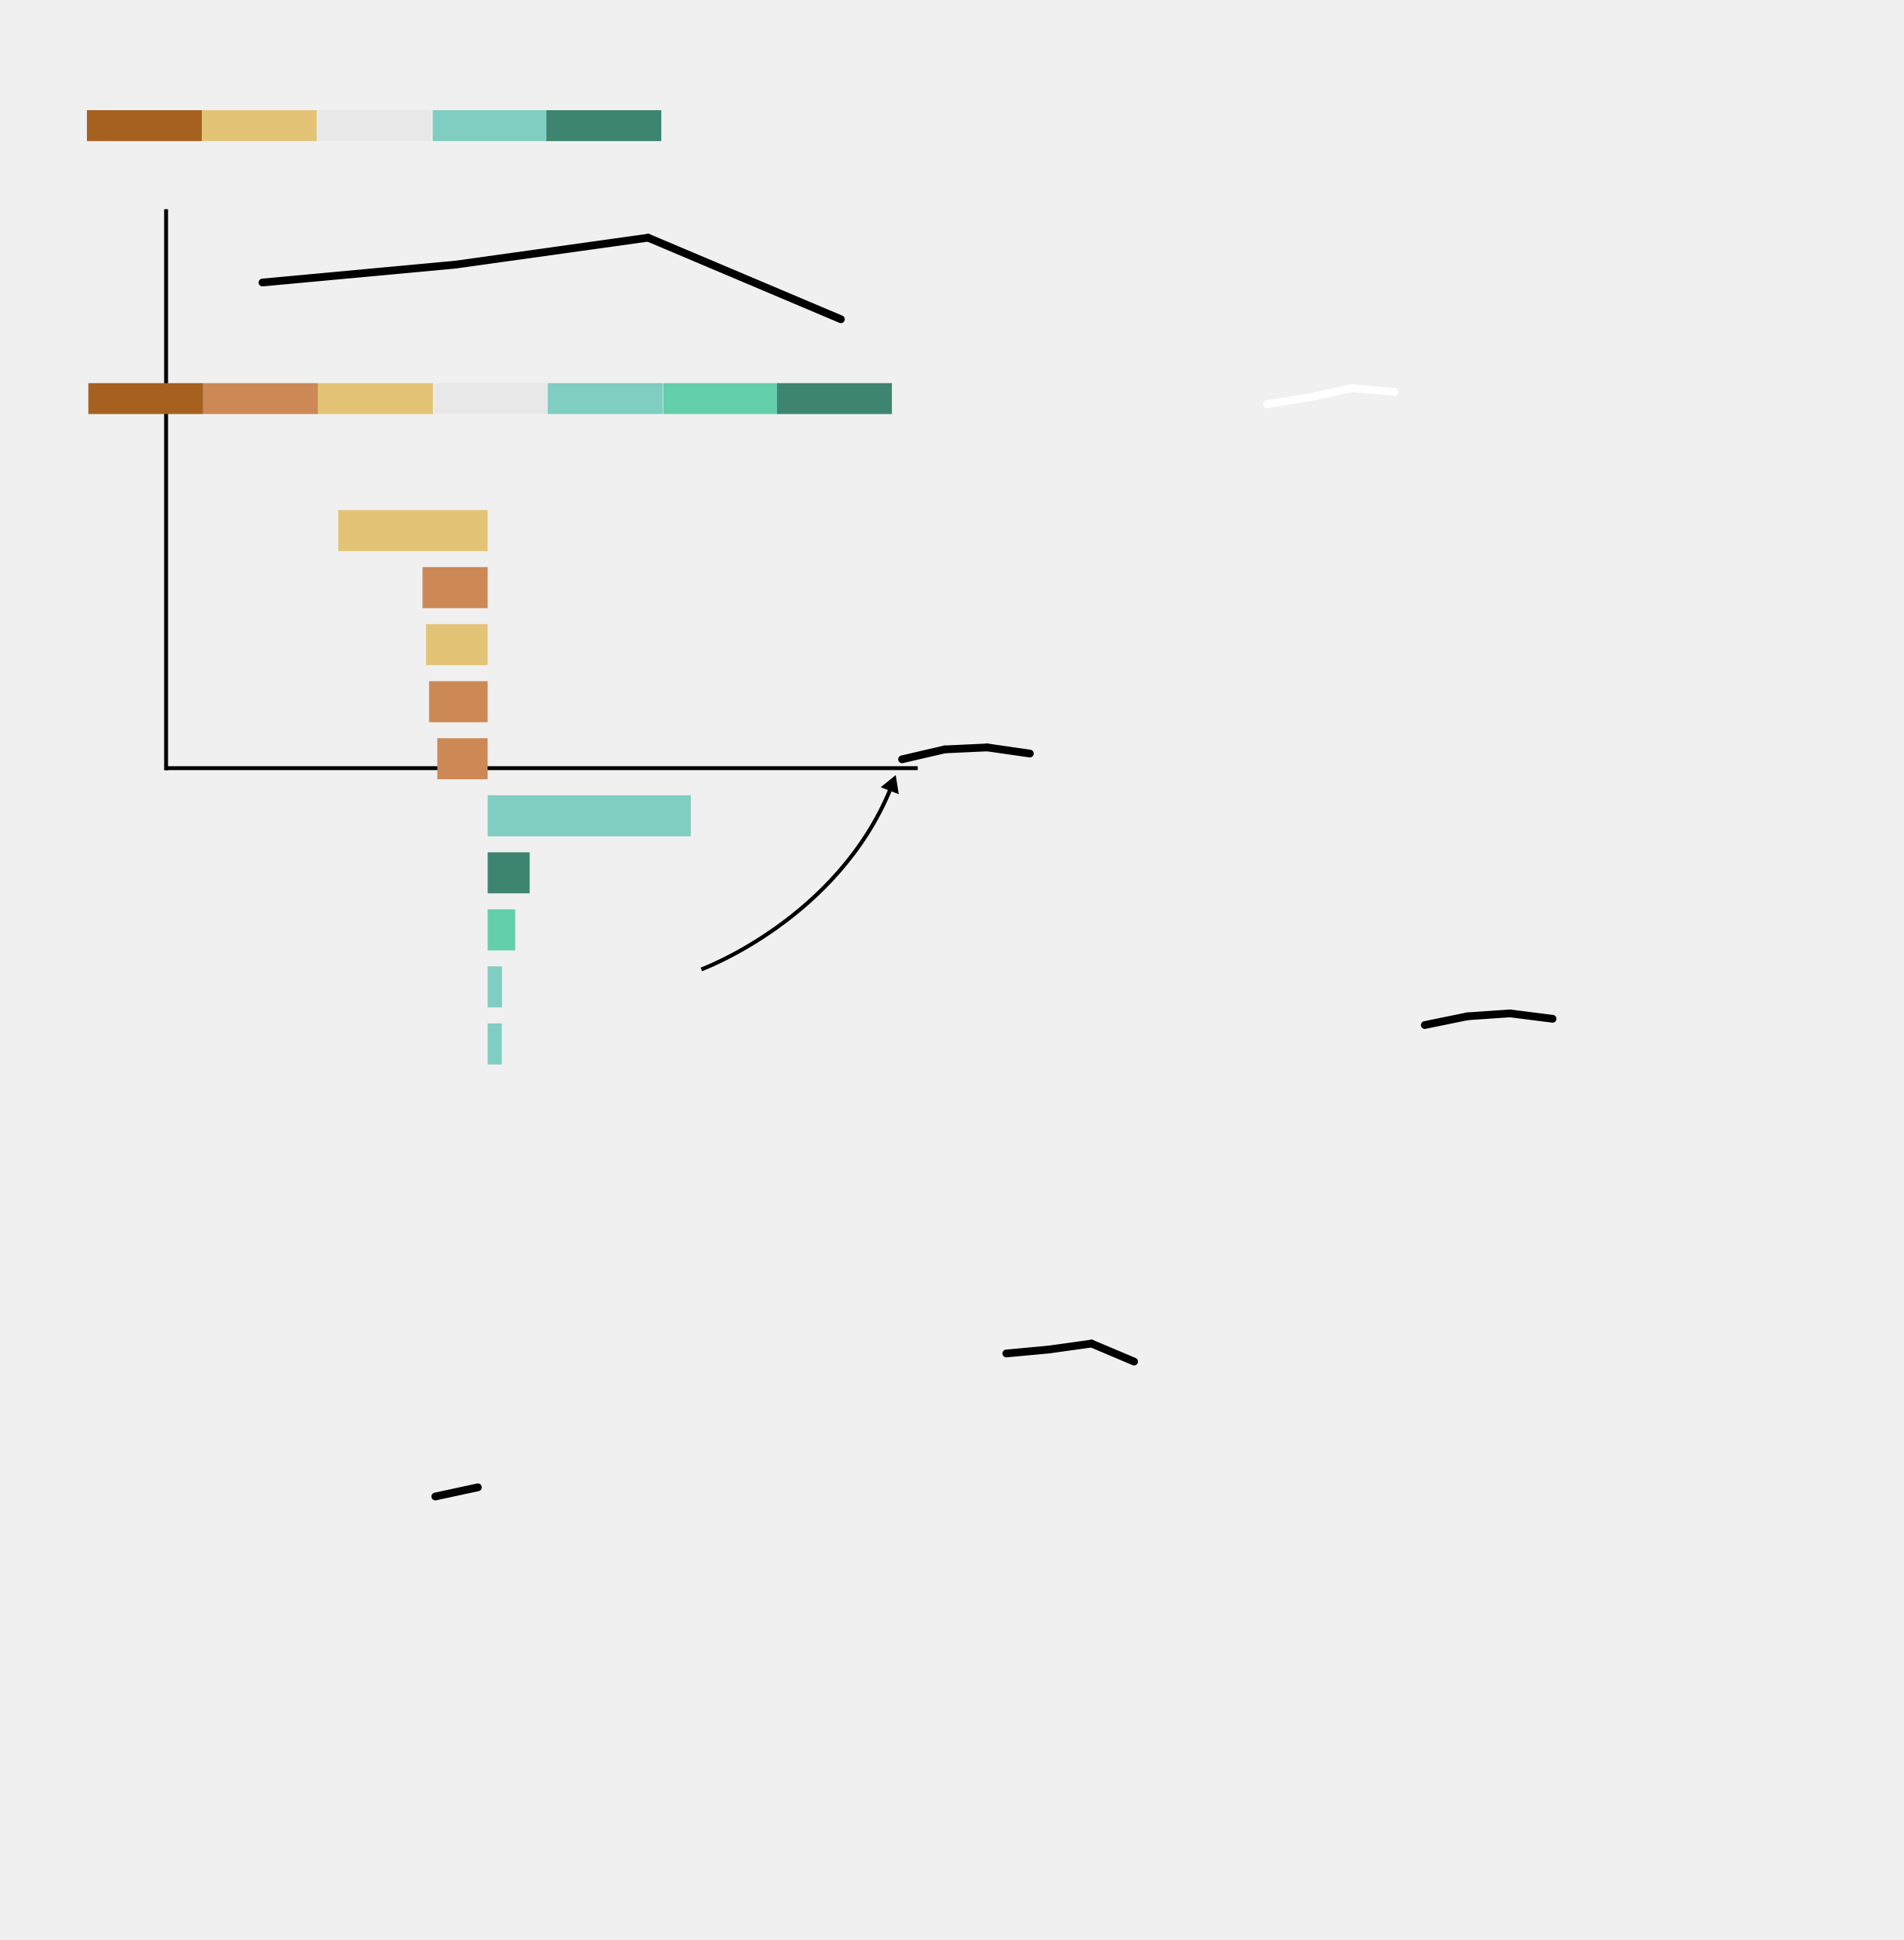
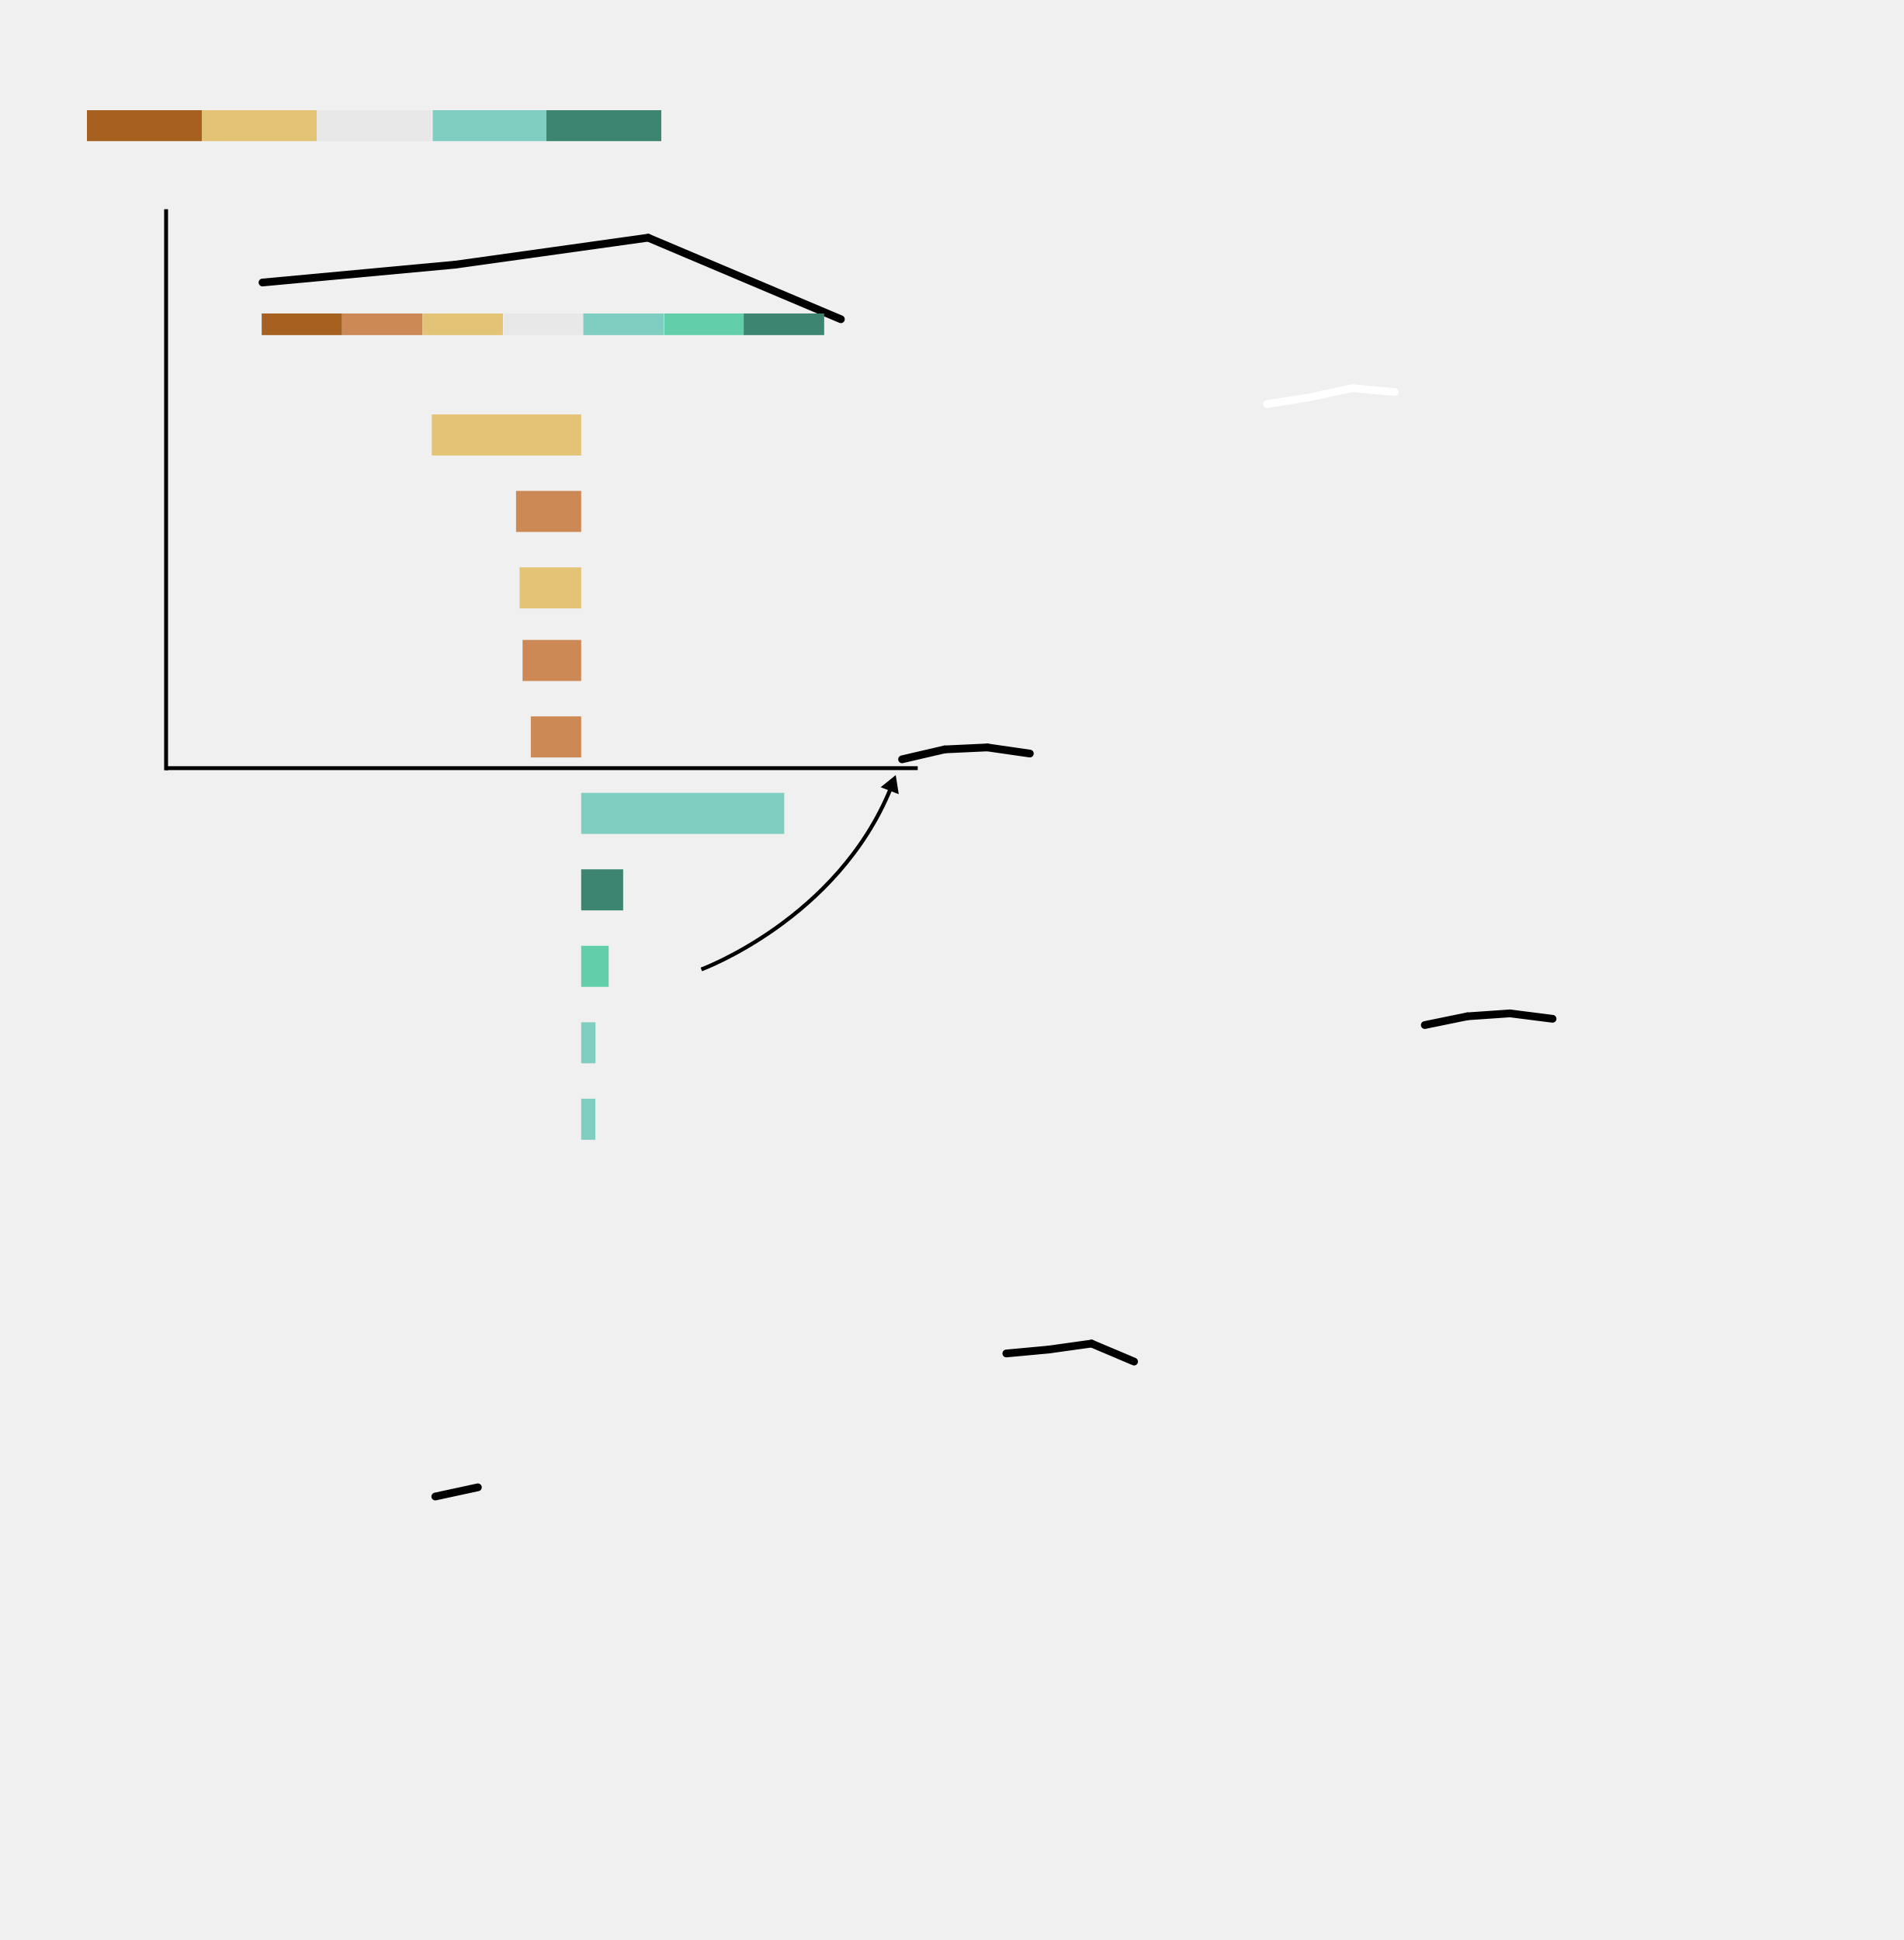
<svg xmlns="http://www.w3.org/2000/svg" version="1.2" baseProfile="tiny" id="g-map-laptop-interactions-img" x="0px" y="0px" viewBox="0 0 490 499.407" xml:space="preserve">
  <g>
    <g id="step1_1_">
      <rect x="974.569" y="28.059" fill="#A66120" width="29.564" height="7.959" />
      <rect x="1004.133" y="28.059" fill="#E3C477" width="29.564" height="7.959" />
      <rect x="1063.545" y="28.059" fill="#80CDC1" width="29.564" height="7.959" />
      <rect x="1033.696" y="28.059" fill="#E8E8E8" width="29.564" height="7.959" />
      <rect x="1092.823" y="28.059" fill="#3E8571" width="29.564" height="7.959" />
      <g>
        <path fill="none" stroke="#000000" stroke-miterlimit="10" d="M1040.262,165.314c0,0,53.815,48.386,119.191,14.921" />
        <g>
          <polygon points="1159.918,182.741 1162.623,178.553 1157.643,178.304     " />
        </g>
      </g>
      <line fill="none" x1="1227.111" y1="178.553" x2="1270.953" y2="178.553" />
      <line fill="none" stroke="#FFFFFF" stroke-width="2" stroke-linecap="round" stroke-miterlimit="10" x1="1243.451" y1="149.266" x2="1232.49" y2="151.021" />
      <line fill="none" stroke="#FFFFFF" stroke-width="2" stroke-linecap="round" stroke-miterlimit="10" x1="1254.411" y1="146.897" x2="1243.451" y2="149.266" />
      <line fill="none" stroke="#FFFFFF" stroke-width="2" stroke-linecap="round" stroke-miterlimit="10" x1="1265.372" y1="147.899" x2="1254.411" y2="146.897" />
      <line fill="none" stroke="#000000" stroke-width="2" stroke-linecap="round" stroke-miterlimit="10" x1="1197.173" y1="283.749" x2="1186.212" y2="284.764" />
      <line fill="none" stroke="#000000" stroke-width="2" stroke-linecap="round" stroke-miterlimit="10" x1="1208.133" y1="282.217" x2="1197.173" y2="283.749" />
      <line fill="none" stroke="#000000" stroke-width="2" stroke-linecap="round" stroke-miterlimit="10" x1="1219.094" y1="286.853" x2="1208.133" y2="282.217" />
      <line fill="none" x1="1201.577" y1="156.779" x2="1201.577" y2="155.981" />
      <line fill="none" x1="1212.538" y1="156.779" x2="1212.538" y2="155.981" />
      <line fill="none" stroke="#000000" stroke-width="2" stroke-linecap="round" stroke-miterlimit="10" x1="1178.904" y1="190.047" x2="1167.944" y2="192.594" />
      <line fill="none" stroke="#000000" stroke-width="2" stroke-linecap="round" stroke-miterlimit="10" x1="1189.865" y1="189.537" x2="1178.904" y2="190.047" />
      <line fill="none" stroke="#000000" stroke-width="2" stroke-linecap="round" stroke-miterlimit="10" x1="1200.825" y1="191.114" x2="1189.865" y2="189.537" />
      <line fill="none" stroke="#000000" stroke-width="2" stroke-linecap="round" stroke-miterlimit="10" x1="1260.018" y1="234.488" x2="1249.057" y2="236.733" />
      <line fill="none" stroke="#000000" stroke-width="2" stroke-linecap="round" stroke-miterlimit="10" x1="1270.978" y1="233.734" x2="1260.018" y2="234.488" />
      <line fill="none" stroke="#000000" stroke-width="2" stroke-linecap="round" stroke-miterlimit="10" x1="1281.939" y1="235.125" x2="1270.978" y2="233.734" />
      <path fill="none" d="M1108.902,307.528" />
      <line fill="none" stroke="#000000" stroke-width="2" stroke-linecap="round" stroke-miterlimit="10" x1="1119.863" y1="305.161" x2="1108.902" y2="307.528" />
      <rect x="22.374" y="28.368" fill="#A66120" width="29.564" height="7.959" />
      <rect x="51.937" y="28.368" fill="#E3C477" width="29.564" height="7.959" />
      <rect x="111.35" y="28.368" fill="#80CDC1" width="29.564" height="7.959" />
      <rect x="81.501" y="28.368" fill="#E8E8E8" width="29.564" height="7.959" />
      <rect x="140.628" y="28.368" fill="#3E8571" width="29.564" height="7.959" />
      <g>
        <path fill="none" stroke="#000000" stroke-miterlimit="10" d="M180.497,249.551c0,0,35.03-12.881,48.765-46.674" />
        <g>
          <polygon points="231.304,204.445 230.53,199.52 226.651,202.652     " />
        </g>
      </g>
      <line fill="none" x1="320.507" y1="108.93" x2="321.603" y2="108.93" />
      <line fill="none" x1="320.507" y1="92.978" x2="321.603" y2="92.978" />
      <line fill="none" stroke="#FFFFFF" stroke-width="2" stroke-linecap="round" stroke-miterlimit="10" x1="337.02" y1="102.289" x2="326.059" y2="104.045" />
      <line fill="none" stroke="#FFFFFF" stroke-width="2" stroke-linecap="round" stroke-miterlimit="10" x1="347.98" y1="99.92" x2="337.02" y2="102.289" />
      <line fill="none" stroke="#FFFFFF" stroke-width="2" stroke-linecap="round" stroke-miterlimit="10" x1="358.941" y1="100.922" x2="347.98" y2="99.92" />
      <line fill="none" stroke="#000000" stroke-width="2" stroke-linecap="round" stroke-miterlimit="10" x1="269.95" y1="347.404" x2="258.99" y2="348.419" />
      <line fill="none" stroke="#000000" stroke-width="2" stroke-linecap="round" stroke-miterlimit="10" x1="280.911" y1="345.871" x2="269.95" y2="347.404" />
      <line fill="none" stroke="#000000" stroke-width="2" stroke-linecap="round" stroke-miterlimit="10" x1="291.871" y1="350.508" x2="280.911" y2="345.871" />
      <line fill="none" x1="226.681" y1="217.197" x2="270.522" y2="217.197" />
      <line fill="none" x1="226.681" y1="217.197" x2="226.681" y2="216.4" />
      <line fill="none" x1="237.641" y1="217.197" x2="237.641" y2="216.4" />
      <line fill="none" x1="248.602" y1="217.197" x2="248.602" y2="216.4" />
      <line fill="none" x1="259.562" y1="217.197" x2="259.562" y2="216.4" />
      <line fill="none" x1="270.522" y1="217.197" x2="270.522" y2="216.4" />
      <line fill="none" x1="226.681" y1="217.197" x2="227.777" y2="217.197" />
      <line fill="none" x1="226.681" y1="206.563" x2="227.777" y2="206.563" />
      <line fill="none" x1="226.681" y1="195.928" x2="227.777" y2="195.928" />
      <line fill="none" stroke="#000000" stroke-width="2" stroke-linecap="round" stroke-miterlimit="10" x1="243.121" y1="192.916" x2="232.161" y2="195.464" />
      <line fill="none" stroke="#000000" stroke-width="2" stroke-linecap="round" stroke-miterlimit="10" x1="254.082" y1="192.406" x2="243.121" y2="192.916" />
      <line fill="none" stroke="#000000" stroke-width="2" stroke-linecap="round" stroke-miterlimit="10" x1="265.042" y1="193.983" x2="254.082" y2="192.406" />
      <line fill="none" x1="361.209" y1="255.339" x2="362.305" y2="255.339" />
      <line fill="none" stroke="#000000" stroke-width="2" stroke-linecap="round" stroke-miterlimit="10" x1="377.65" y1="261.626" x2="366.689" y2="263.871" />
      <line fill="none" stroke="#000000" stroke-width="2" stroke-linecap="round" stroke-miterlimit="10" x1="388.61" y1="260.872" x2="377.65" y2="261.626" />
      <line fill="none" stroke="#000000" stroke-width="2" stroke-linecap="round" stroke-miterlimit="10" x1="399.571" y1="262.263" x2="388.61" y2="260.872" />
      <line fill="none" x1="84.625" y1="375.181" x2="85.721" y2="375.181" />
      <line fill="none" stroke="#000000" stroke-width="2" stroke-linecap="round" stroke-miterlimit="10" x1="122.986" y1="382.875" x2="112.026" y2="385.242" />
      <rect x="-927.177" y="45.027" fill="#A66120" width="29.564" height="7.959" />
      <rect x="-897.613" y="45.027" fill="#E3C477" width="29.564" height="7.959" />
      <rect x="-838.201" y="45.027" fill="#80CDC1" width="29.564" height="7.959" />
      <rect x="-868.049" y="45.027" fill="#E8E8E8" width="29.564" height="7.959" />
      <rect x="-808.922" y="45.027" fill="#3E8571" width="29.564" height="7.959" />
      <g>
        <path fill="none" stroke="#000000" stroke-miterlimit="10" d="M-706.912,285.242c0,0,46.03-3.908,70.597-38.183" />
        <g>
          <polygon points="-634.684,249.065 -634.294,244.094 -638.794,246.241     " />
        </g>
      </g>
      <line fill="none" x1="-542.69" y1="142.126" x2="-541.594" y2="142.126" />
      <line fill="none" x1="-542.69" y1="126.175" x2="-541.594" y2="126.175" />
      <line fill="none" stroke="#FFFFFF" stroke-width="2" stroke-linecap="round" stroke-miterlimit="10" x1="-526.178" y1="135.486" x2="-537.138" y2="137.241" />
      <line fill="none" stroke="#FFFFFF" stroke-width="2" stroke-linecap="round" stroke-miterlimit="10" x1="-515.217" y1="133.117" x2="-526.178" y2="135.486" />
      <line fill="none" stroke="#FFFFFF" stroke-width="2" stroke-linecap="round" stroke-miterlimit="10" x1="-504.257" y1="134.119" x2="-515.217" y2="133.117" />
      <line fill="none" stroke="#000000" stroke-width="2" stroke-linecap="round" stroke-miterlimit="10" x1="-613.673" y1="426.714" x2="-624.634" y2="427.729" />
      <line fill="none" stroke="#000000" stroke-width="2" stroke-linecap="round" stroke-miterlimit="10" x1="-602.713" y1="425.181" x2="-613.673" y2="426.714" />
      <line fill="none" stroke="#000000" stroke-width="2" stroke-linecap="round" stroke-miterlimit="10" x1="-591.752" y1="429.818" x2="-602.713" y2="425.181" />
      <line fill="none" x1="-637.425" y1="257.226" x2="-637.425" y2="256.428" />
      <line fill="none" x1="-637.425" y1="257.226" x2="-637.425" y2="225.323" />
      <line fill="none" x1="-637.425" y1="257.226" x2="-636.329" y2="257.226" />
      <line fill="none" x1="-637.425" y1="246.591" x2="-636.329" y2="246.591" />
      <line fill="none" x1="-637.425" y1="235.957" x2="-636.329" y2="235.957" />
      <line fill="none" x1="-637.425" y1="225.323" x2="-636.329" y2="225.323" />
      <line fill="none" stroke="#000000" stroke-width="2" stroke-linecap="round" stroke-miterlimit="10" x1="-620.984" y1="232.945" x2="-631.944" y2="235.492" />
      <line fill="none" stroke="#000000" stroke-width="2" stroke-linecap="round" stroke-miterlimit="10" x1="-610.023" y1="232.435" x2="-620.984" y2="232.945" />
      <line fill="none" stroke="#000000" stroke-width="2" stroke-linecap="round" stroke-miterlimit="10" x1="-599.063" y1="234.012" x2="-610.023" y2="232.435" />
      <line fill="none" x1="-483.978" y1="318.349" x2="-482.882" y2="318.349" />
      <line fill="none" stroke="#000000" stroke-width="2" stroke-linecap="round" stroke-miterlimit="10" x1="-467.538" y1="324.635" x2="-478.498" y2="326.88" />
      <line fill="none" stroke="#000000" stroke-width="2" stroke-linecap="round" stroke-miterlimit="10" x1="-456.577" y1="323.881" x2="-467.538" y2="324.635" />
      <line fill="none" stroke="#000000" stroke-width="2" stroke-linecap="round" stroke-miterlimit="10" x1="-445.617" y1="325.272" x2="-456.577" y2="323.881" />
      <path fill="#AFAFAF" d="M-808.596,507.473" />
      <line fill="none" stroke="#000000" stroke-width="2" stroke-linecap="round" stroke-miterlimit="10" x1="-797.635" y1="505.105" x2="-808.596" y2="507.473" />
    </g>
    <g id="step2_1_">
+       <rect x="-758.159" y="73.032" fill="#F9D687" width="60.317" height="180.312" />
      <line stroke="#000000" stroke-miterlimit="10" x1="997.315" y1="196.204" x2="1180.284" y2="196.204" />
      <line x1="997.315" y1="196.204" x2="997.315" y2="192.953" />
      <line fill="none" x1="1041.99" y1="196.204" x2="1041.99" y2="192.953" />
      <line fill="none" x1="1086.664" y1="196.204" x2="1086.664" y2="192.953" />
      <line fill="none" x1="1131.339" y1="196.204" x2="1131.339" y2="192.953" />
      <line fill="none" stroke="#000000" stroke-miterlimit="10" x1="997.315" y1="196.693" x2="997.315" y2="44.311" />
      <line fill="none" x1="997.315" y1="196.204" x2="1001.783" y2="196.204" />
      <line fill="none" x1="997.315" y1="131.186" x2="1001.783" y2="131.186" />
      <line fill="none" x1="997.315" y1="43.822" x2="1001.783" y2="43.822" />
      <line fill="none" stroke="#000000" stroke-width="2" stroke-linecap="round" stroke-miterlimit="10" x1="1064.327" y1="79.506" x2="1019.652" y2="83.644" />
      <line fill="none" stroke="#000000" stroke-width="2" stroke-linecap="round" stroke-miterlimit="10" x1="1109.001" y1="73.259" x2="1064.327" y2="79.506" />
      <line fill="none" stroke="#000000" stroke-width="2" stroke-linecap="round" stroke-miterlimit="10" x1="1153.676" y1="92.158" x2="1109.001" y2="73.259" />
      <line stroke="#000000" stroke-miterlimit="10" x1="-906.126" y1="253.344" x2="-675.38" y2="253.344" />
      <line x1="-906.126" y1="253.344" x2="-906.126" y2="249.037" />
      <line fill="none" x1="-846.939" y1="253.344" x2="-846.939" y2="249.037" />
      <line fill="none" x1="-787.753" y1="253.344" x2="-787.753" y2="249.037" />
      <line fill="none" x1="-728.566" y1="253.344" x2="-728.566" y2="249.037" />
      <line fill="none" x1="-675.38" y1="253.344" x2="-675.38" y2="249.037" />
      <line fill="none" stroke="#000000" stroke-miterlimit="10" x1="-906.126" y1="253.992" x2="-906.126" y2="81.716" />
      <line fill="none" x1="-906.126" y1="253.344" x2="-900.207" y2="253.344" />
      <line fill="none" x1="-906.126" y1="167.206" x2="-900.207" y2="167.206" />
      <line fill="none" x1="-906.126" y1="81.068" x2="-900.207" y2="81.068" />
      <line fill="none" stroke="#000000" stroke-width="2" stroke-linecap="round" stroke-miterlimit="10" x1="-817.346" y1="98.739" x2="-876.532" y2="104.22" />
      <line fill="none" stroke="#000000" stroke-width="2" stroke-linecap="round" stroke-miterlimit="10" x1="-758.159" y1="90.462" x2="-817.346" y2="98.739" />
      <line fill="none" stroke="#000000" stroke-width="2" stroke-linecap="round" stroke-miterlimit="10" x1="-698.973" y1="115.501" x2="-758.159" y2="90.462" />
      <line stroke="#000000" stroke-miterlimit="10" x1="42.744" y1="197.743" x2="236.19" y2="197.743" />
      <line x1="42.744" y1="197.743" x2="42.744" y2="194.132" />
      <line fill="none" x1="92.363" y1="197.743" x2="92.363" y2="194.132" />
      <line fill="none" x1="141.982" y1="197.743" x2="141.982" y2="194.132" />
      <line fill="none" x1="191.601" y1="197.743" x2="191.601" y2="194.132" />
      <line fill="none" x1="236.19" y1="197.743" x2="236.19" y2="194.132" />
      <line fill="none" stroke="#000000" stroke-width="2" stroke-linecap="round" stroke-miterlimit="10" x1="117.173" y1="68.129" x2="67.554" y2="72.725" />
      <line fill="none" stroke="#000000" stroke-width="2" stroke-linecap="round" stroke-miterlimit="10" x1="166.792" y1="61.191" x2="117.173" y2="68.129" />
      <line fill="none" stroke="#000000" stroke-width="2" stroke-linecap="round" stroke-miterlimit="10" x1="216.411" y1="82.182" x2="166.792" y2="61.191" />
      <line fill="none" stroke="#000000" stroke-miterlimit="10" x1="42.744" y1="198.286" x2="42.744" y2="53.858" />
    </g>
    <g id="step3_1_">
-       <rect x="1008.061" y="99.416" fill="#A66120" width="10.347" height="2.786" />
-       <rect x="1018.408" y="99.416" fill="#CC8956" width="10.347" height="2.786" />
-       <rect x="1059.847" y="99.416" fill="#63CEAA" width="10.347" height="2.786" />
-       <rect x="1039.203" y="99.416" fill="#E8E8E8" width="10.347" height="2.786" />
-       <polyline fill="#3E8571" points="1080.442,102.202 1070.095,102.202 1070.095,99.416 1080.442,99.416   " />
-       <rect x="1028.756" y="99.416" fill="#E3C477" width="10.347" height="2.786" />
-       <rect x="1049.45" y="99.416" fill="#80CDC1" width="10.347" height="2.786" />
-       <line fill="none" x1="1062.269" y1="228.709" x2="1062.222" y2="126.155" />
-       <rect x="1037.309" y="126.594" fill="#E3C477" width="26.913" height="7.4" />
-       <rect x="1052.49" y="136.873" fill="#CC8956" width="11.733" height="7.4" />
-       <rect x="1053.123" y="147.151" fill="#E3C477" width="11.099" height="7.4" />
-       <rect x="1053.666" y="157.43" fill="#CC8956" width="10.557" height="7.4" />
-       <rect x="1055.149" y="167.708" fill="#CC8956" width="9.073" height="7.4" />
-       <rect x="1064.665" y="179.632" fill="#80CDC1" width="36.583" height="7.4" />
-       <rect x="1064.665" y="189.91" fill="#3E8571" width="7.563" height="7.4" />
-       <rect x="1064.665" y="200.189" fill="#63CEAA" width="4.954" height="7.4" />
-       <rect x="1064.665" y="210.467" fill="#80CDC1" width="2.579" height="7.4" />
-       <rect x="1064.665" y="220.746" fill="#80CDC1" width="2.543" height="7.4" />
-       <rect x="22.738" y="98.628" fill="#A66120" width="29.564" height="7.959" />
-       <rect x="52.302" y="98.628" fill="#CC8956" width="29.564" height="7.959" />
-       <rect x="170.698" y="98.628" fill="#63CEAA" width="29.564" height="7.959" />
-       <rect x="111.714" y="98.628" fill="#E8E8E8" width="29.564" height="7.959" />
-       <rect x="199.977" y="98.628" fill="#3E8571" width="29.564" height="7.959" />
-       <rect x="81.865" y="98.628" fill="#E3C477" width="29.564" height="7.959" />
-       <rect x="140.992" y="98.628" fill="#80CDC1" width="29.564" height="7.959" />
-       <line fill="none" x1="81.865" y1="276.08" x2="180.062" y2="276.08" />
-       <line fill="none" x1="125.508" y1="276.08" x2="125.508" y2="129.245" />
-       <rect x="87.061" y="131.3" fill="#E3C477" width="38.447" height="10.572" />
-       <rect x="108.747" y="145.984" fill="#CC8956" width="16.761" height="10.572" />
-       <rect x="109.653" y="160.667" fill="#E3C477" width="15.856" height="10.572" />
-       <rect x="110.427" y="175.351" fill="#CC8956" width="15.081" height="10.572" />
-       <rect x="112.546" y="190.034" fill="#CC8956" width="12.962" height="10.572" />
-       <rect x="125.508" y="204.718" fill="#80CDC1" width="52.262" height="10.572" />
-       <rect x="125.508" y="219.401" fill="#3E8571" width="10.805" height="10.572" />
-       <rect x="125.508" y="234.085" fill="#63CEAA" width="7.078" height="10.572" />
-       <rect x="125.508" y="248.768" fill="#80CDC1" width="3.685" height="10.572" />
-       <rect x="125.508" y="263.452" fill="#80CDC1" width="3.632" height="10.572" />
-       <rect x="-929.951" y="103.14" fill="#A66120" width="29.564" height="7.959" />
-       <rect x="-900.387" y="103.14" fill="#CC8956" width="29.564" height="7.959" />
-       <rect x="-781.991" y="103.14" fill="#63CEAA" width="29.564" height="7.959" />
-       <rect x="-840.975" y="103.14" fill="#E8E8E8" width="29.564" height="7.959" />
-       <rect x="-752.712" y="103.14" fill="#3E8571" width="29.564" height="7.959" />
-       <rect x="-870.824" y="103.14" fill="#E3C477" width="29.564" height="7.959" />
-       <rect x="-811.697" y="103.14" fill="#80CDC1" width="29.564" height="7.959" />
-       <line fill="none" x1="-861.051" y1="280.557" x2="-738.304" y2="280.557" />
-       <line fill="none" x1="-806.497" y1="280.557" x2="-806.497" y2="133.722" />
-       <rect x="-854.556" y="135.778" fill="#E3C477" width="48.059" height="10.572" />
-       <rect x="-827.448" y="150.461" fill="#CC8956" width="20.951" height="10.572" />
-       <rect x="-826.316" y="165.145" fill="#E3C477" width="19.819" height="10.572" />
-       <rect x="-825.348" y="179.828" fill="#CC8956" width="18.851" height="10.572" />
-       <rect x="-822.699" y="194.512" fill="#CC8956" width="16.203" height="10.572" />
-       <rect x="-806.497" y="209.195" fill="#80CDC1" width="65.327" height="10.572" />
-       <rect x="-806.497" y="223.879" fill="#3E8571" width="13.506" height="10.572" />
-       <rect x="-806.497" y="238.562" fill="#63CEAA" width="8.847" height="10.572" />
-       <rect x="-806.497" y="253.245" fill="#80CDC1" width="4.606" height="10.572" />
-       <rect x="-806.497" y="267.929" fill="#80CDC1" width="4.54" height="10.572" />
+       <rect x="1019.142" y="89.637" fill="#A66120" width="10.347" height="2.786" />
+       <rect x="1029.49" y="89.637" fill="#CC8956" width="10.347" height="2.786" />
+       <rect x="1070.929" y="89.637" fill="#63CEAA" width="10.347" height="2.786" />
+       <rect x="1050.284" y="89.637" fill="#E8E8E8" width="10.347" height="2.786" />
+       <polyline fill="#3E8571" points="1091.523,92.423 1081.176,92.423 1081.176,89.637 1091.523,89.637   " />
+       <rect x="1039.837" y="89.637" fill="#E3C477" width="10.347" height="2.786" />
+       <rect x="1060.531" y="89.637" fill="#80CDC1" width="10.347" height="2.786" />
+       <line fill="none" x1="964.174" y1="250.572" x2="964.128" y2="148.018" />
+       <rect x="1065.844" y="107.875" fill="#E3C477" width="26.913" height="7.4" />
+       <rect x="1081.025" y="124.154" fill="#CC8956" width="11.733" height="7.4" />
+       <rect x="1081.659" y="140.432" fill="#E3C477" width="11.099" height="7.4" />
+       <rect x="1082.201" y="156.711" fill="#CC8956" width="10.557" height="7.4" />
+       <rect x="1083.684" y="175.989" fill="#CC8956" width="9.073" height="7.4" />
+       <rect x="966.57" y="199.494" fill="#80CDC1" width="36.583" height="7.4" />
+       <rect x="966.57" y="215.773" fill="#3E8571" width="7.563" height="7.4" />
+       <rect x="966.57" y="232.051" fill="#63CEAA" width="4.954" height="7.4" />
+       <rect x="966.57" y="249.33" fill="#80CDC1" width="2.579" height="7.4" />
+       <rect x="966.57" y="265.608" fill="#80CDC1" width="2.543" height="7.4" />
+       <rect x="67.349" y="80.693" fill="#A66120" width="20.695" height="5.572" />
+       <rect x="88.044" y="80.693" fill="#CC8956" width="20.695" height="5.572" />
+       <rect x="170.921" y="80.693" fill="#63CEAA" width="20.695" height="5.572" />
+       <rect x="129.632" y="80.692" fill="#E8E8E8" width="20.695" height="5.572" />
+       <rect x="191.416" y="80.693" fill="#3E8571" width="20.695" height="5.572" />
+       <rect x="108.738" y="80.692" fill="#E3C477" width="20.695" height="5.572" />
+       <rect x="150.127" y="80.693" fill="#80CDC1" width="20.695" height="5.572" />
+       <line fill="none" x1="105.931" y1="295.464" x2="204.128" y2="295.464" />
+       <line fill="none" x1="149.574" y1="295.464" x2="149.574" y2="148.629" />
+       <rect x="111.127" y="106.685" fill="#E3C477" width="38.447" height="10.572" />
+       <rect x="132.813" y="126.368" fill="#CC8956" width="16.761" height="10.572" />
+       <rect x="133.719" y="146.052" fill="#E3C477" width="15.856" height="10.572" />
+       <rect x="134.493" y="164.735" fill="#CC8956" width="15.081" height="10.572" />
+       <rect x="136.612" y="184.419" fill="#CC8956" width="12.962" height="10.572" />
+       <rect x="149.574" y="204.102" fill="#80CDC1" width="52.262" height="10.572" />
+       <rect x="149.574" y="223.786" fill="#3E8571" width="10.805" height="10.572" />
+       <rect x="149.574" y="243.469" fill="#63CEAA" width="7.078" height="10.572" />
+       <rect x="149.574" y="263.153" fill="#80CDC1" width="3.685" height="10.572" />
+       <rect x="149.574" y="282.836" fill="#80CDC1" width="3.632" height="10.572" />
+       <rect x="-883.098" y="92.073" fill="#A66120" width="20.695" height="5.572" />
+       <rect x="-862.404" y="92.073" fill="#CC8956" width="20.695" height="5.572" />
+       <rect x="-779.526" y="92.073" fill="#63CEAA" width="20.695" height="5.572" />
+       <rect x="-820.815" y="92.073" fill="#E8E8E8" width="20.695" height="5.572" />
+       <rect x="-759.031" y="92.073" fill="#3E8571" width="20.695" height="5.572" />
+       <rect x="-841.709" y="92.073" fill="#E3C477" width="20.695" height="5.572" />
+       <rect x="-800.32" y="92.073" fill="#80CDC1" width="20.695" height="5.572" />
+       <line fill="none" x1="-848.095" y1="338.075" x2="-725.349" y2="338.075" />
+       <line fill="none" x1="-793.541" y1="338.075" x2="-793.541" y2="191.24" />
+       <rect x="-841.601" y="117.295" fill="#E3C477" width="48.059" height="10.572" />
+       <rect x="-814.493" y="139.979" fill="#CC8956" width="20.951" height="10.572" />
+       <rect x="-813.361" y="162.662" fill="#E3C477" width="19.819" height="10.572" />
+       <rect x="-812.392" y="185.346" fill="#CC8956" width="18.851" height="10.572" />
+       <rect x="-809.744" y="208.029" fill="#CC8956" width="16.203" height="10.572" />
+       <rect x="-793.541" y="232.713" fill="#80CDC1" width="65.327" height="10.572" />
+       <rect x="-793.541" y="255.396" fill="#3E8571" width="13.506" height="10.572" />
+       <rect x="-793.541" y="278.08" fill="#63CEAA" width="8.847" height="10.572" />
+       <rect x="-793.541" y="301.763" fill="#80CDC1" width="4.606" height="10.572" />
+       <rect x="-793.541" y="325.447" fill="#80CDC1" width="4.54" height="10.572" />
    </g>
  </g>
  <style>
#g-map-laptop-interactions-img rect, #g-map-laptop-interactions-img circle, #g-map-laptop-interactions-img path, #g-map-laptop-interactions-img line, #g-map-laptop-interactions-img polyline, #g-map-laptop-interactions-img polygon { vector-effect: non-scaling-stroke; }
</style>
</svg>
